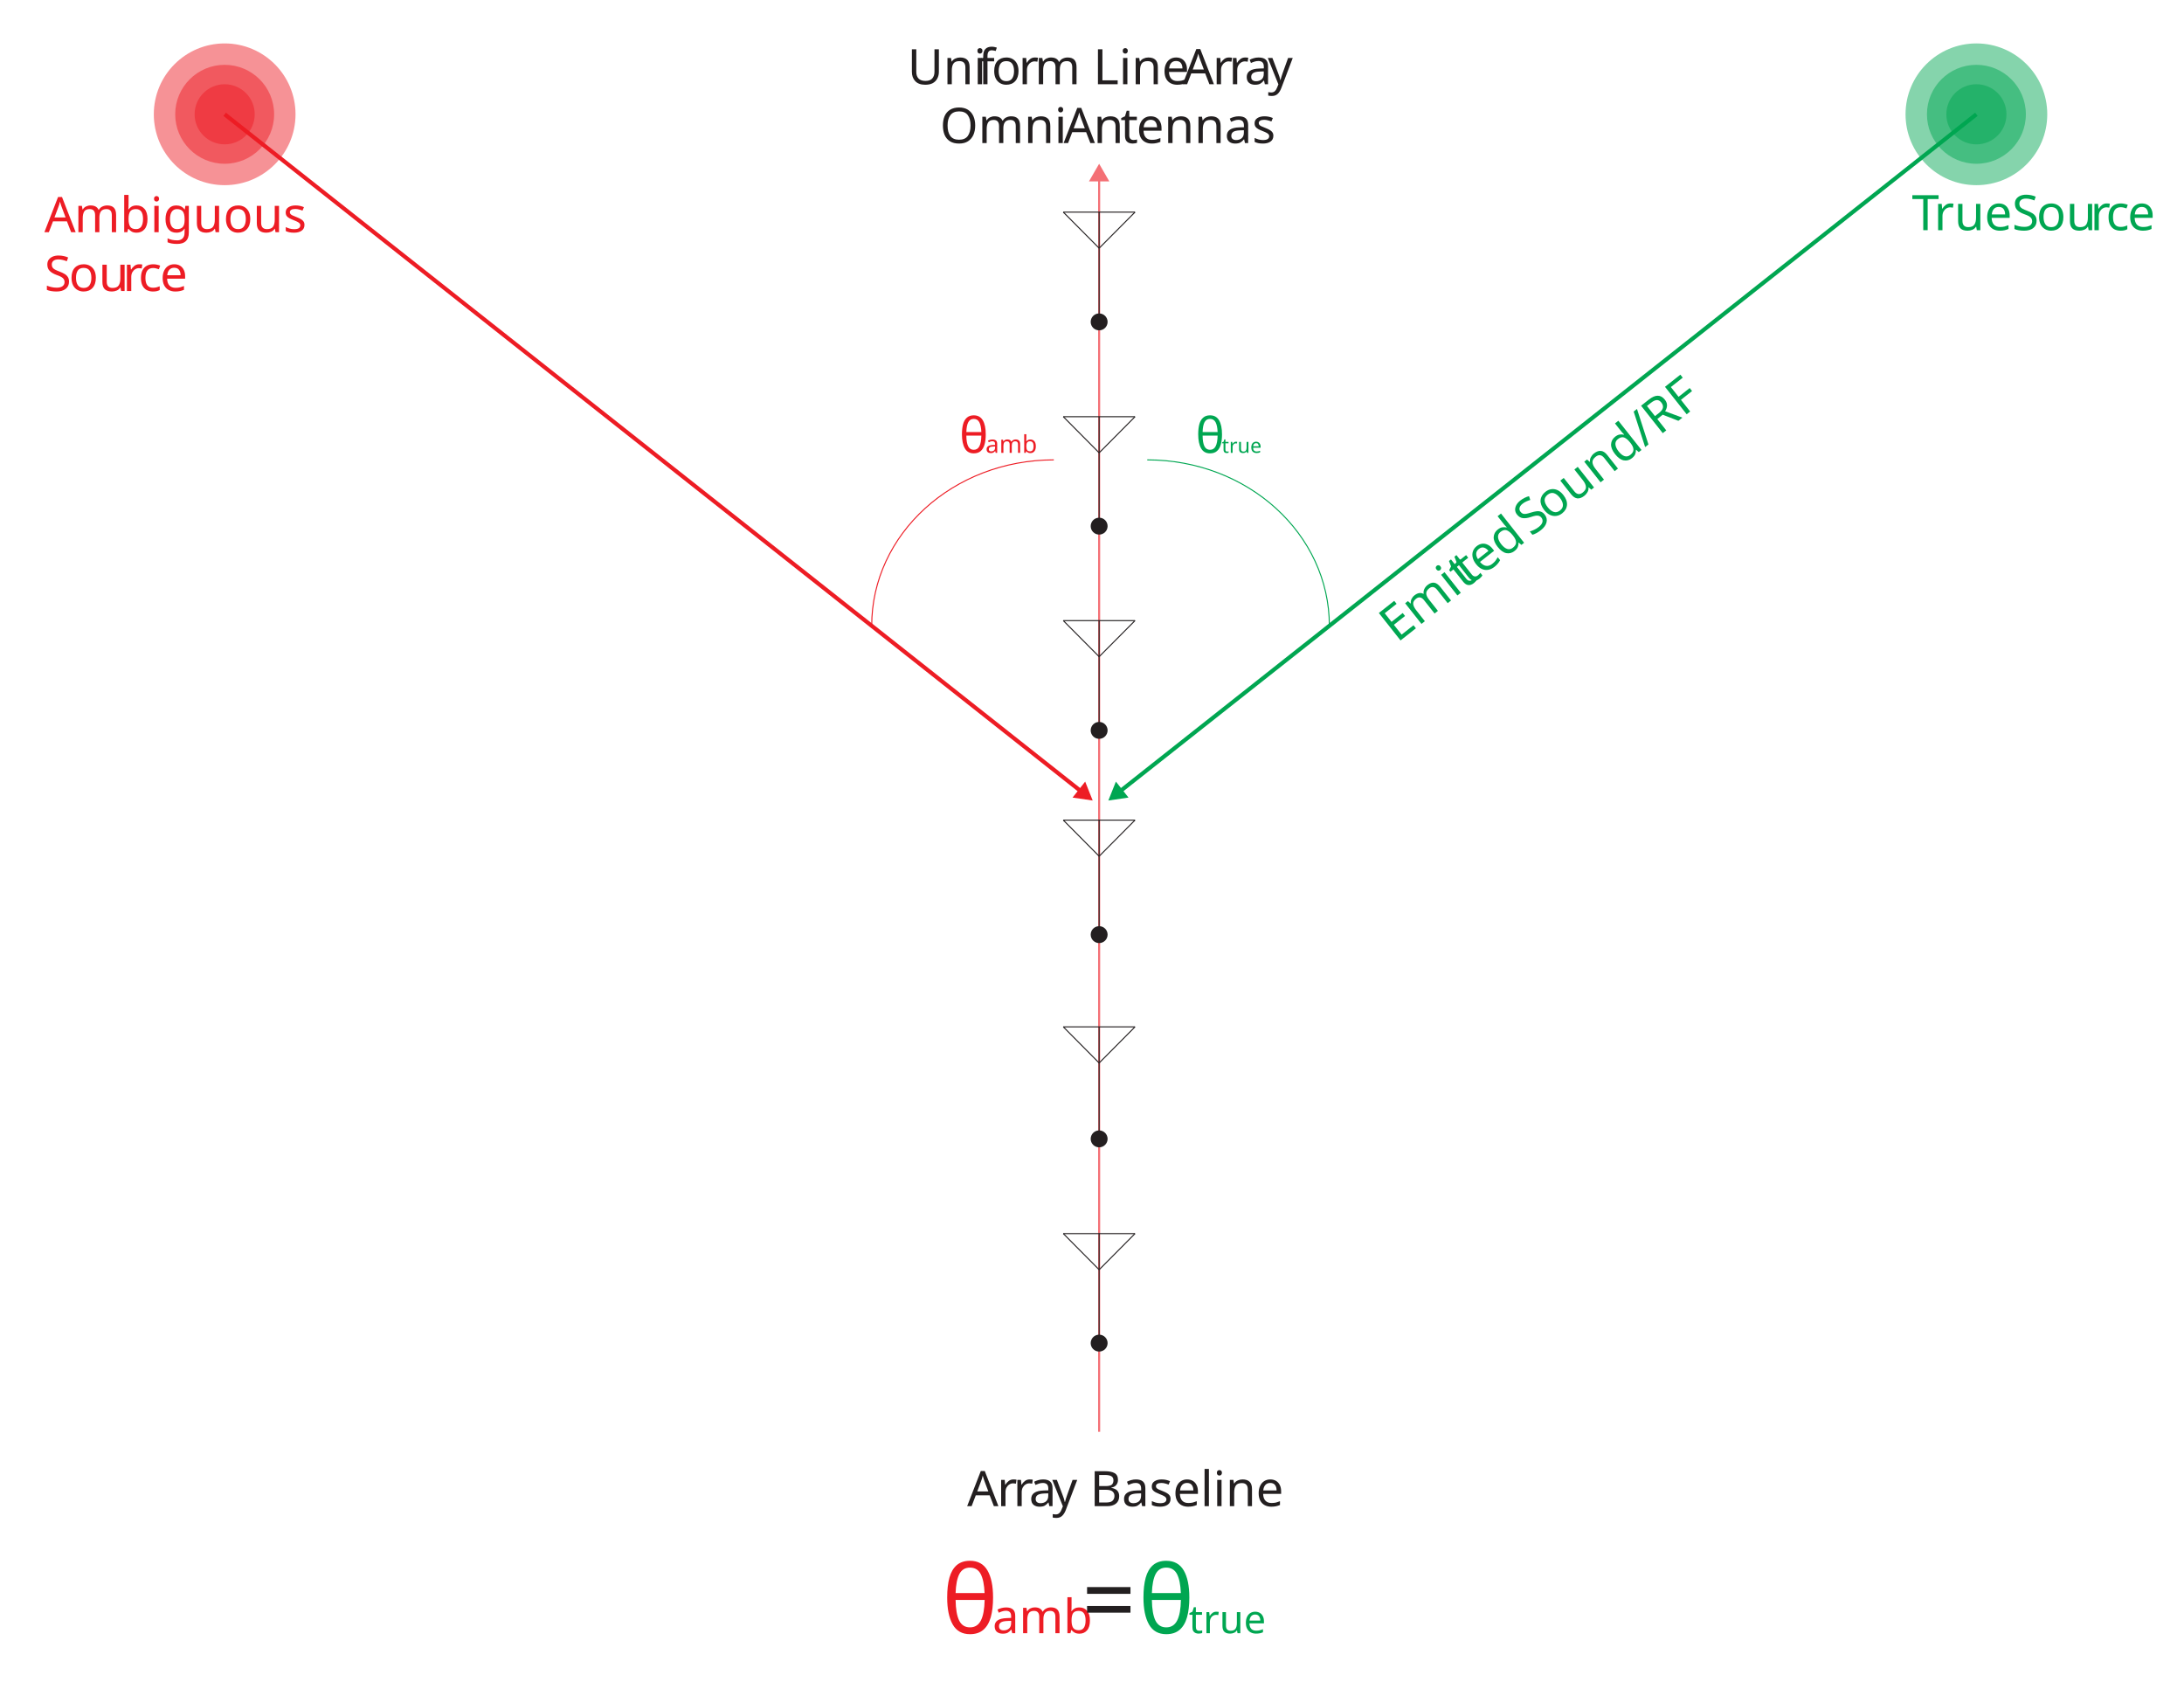
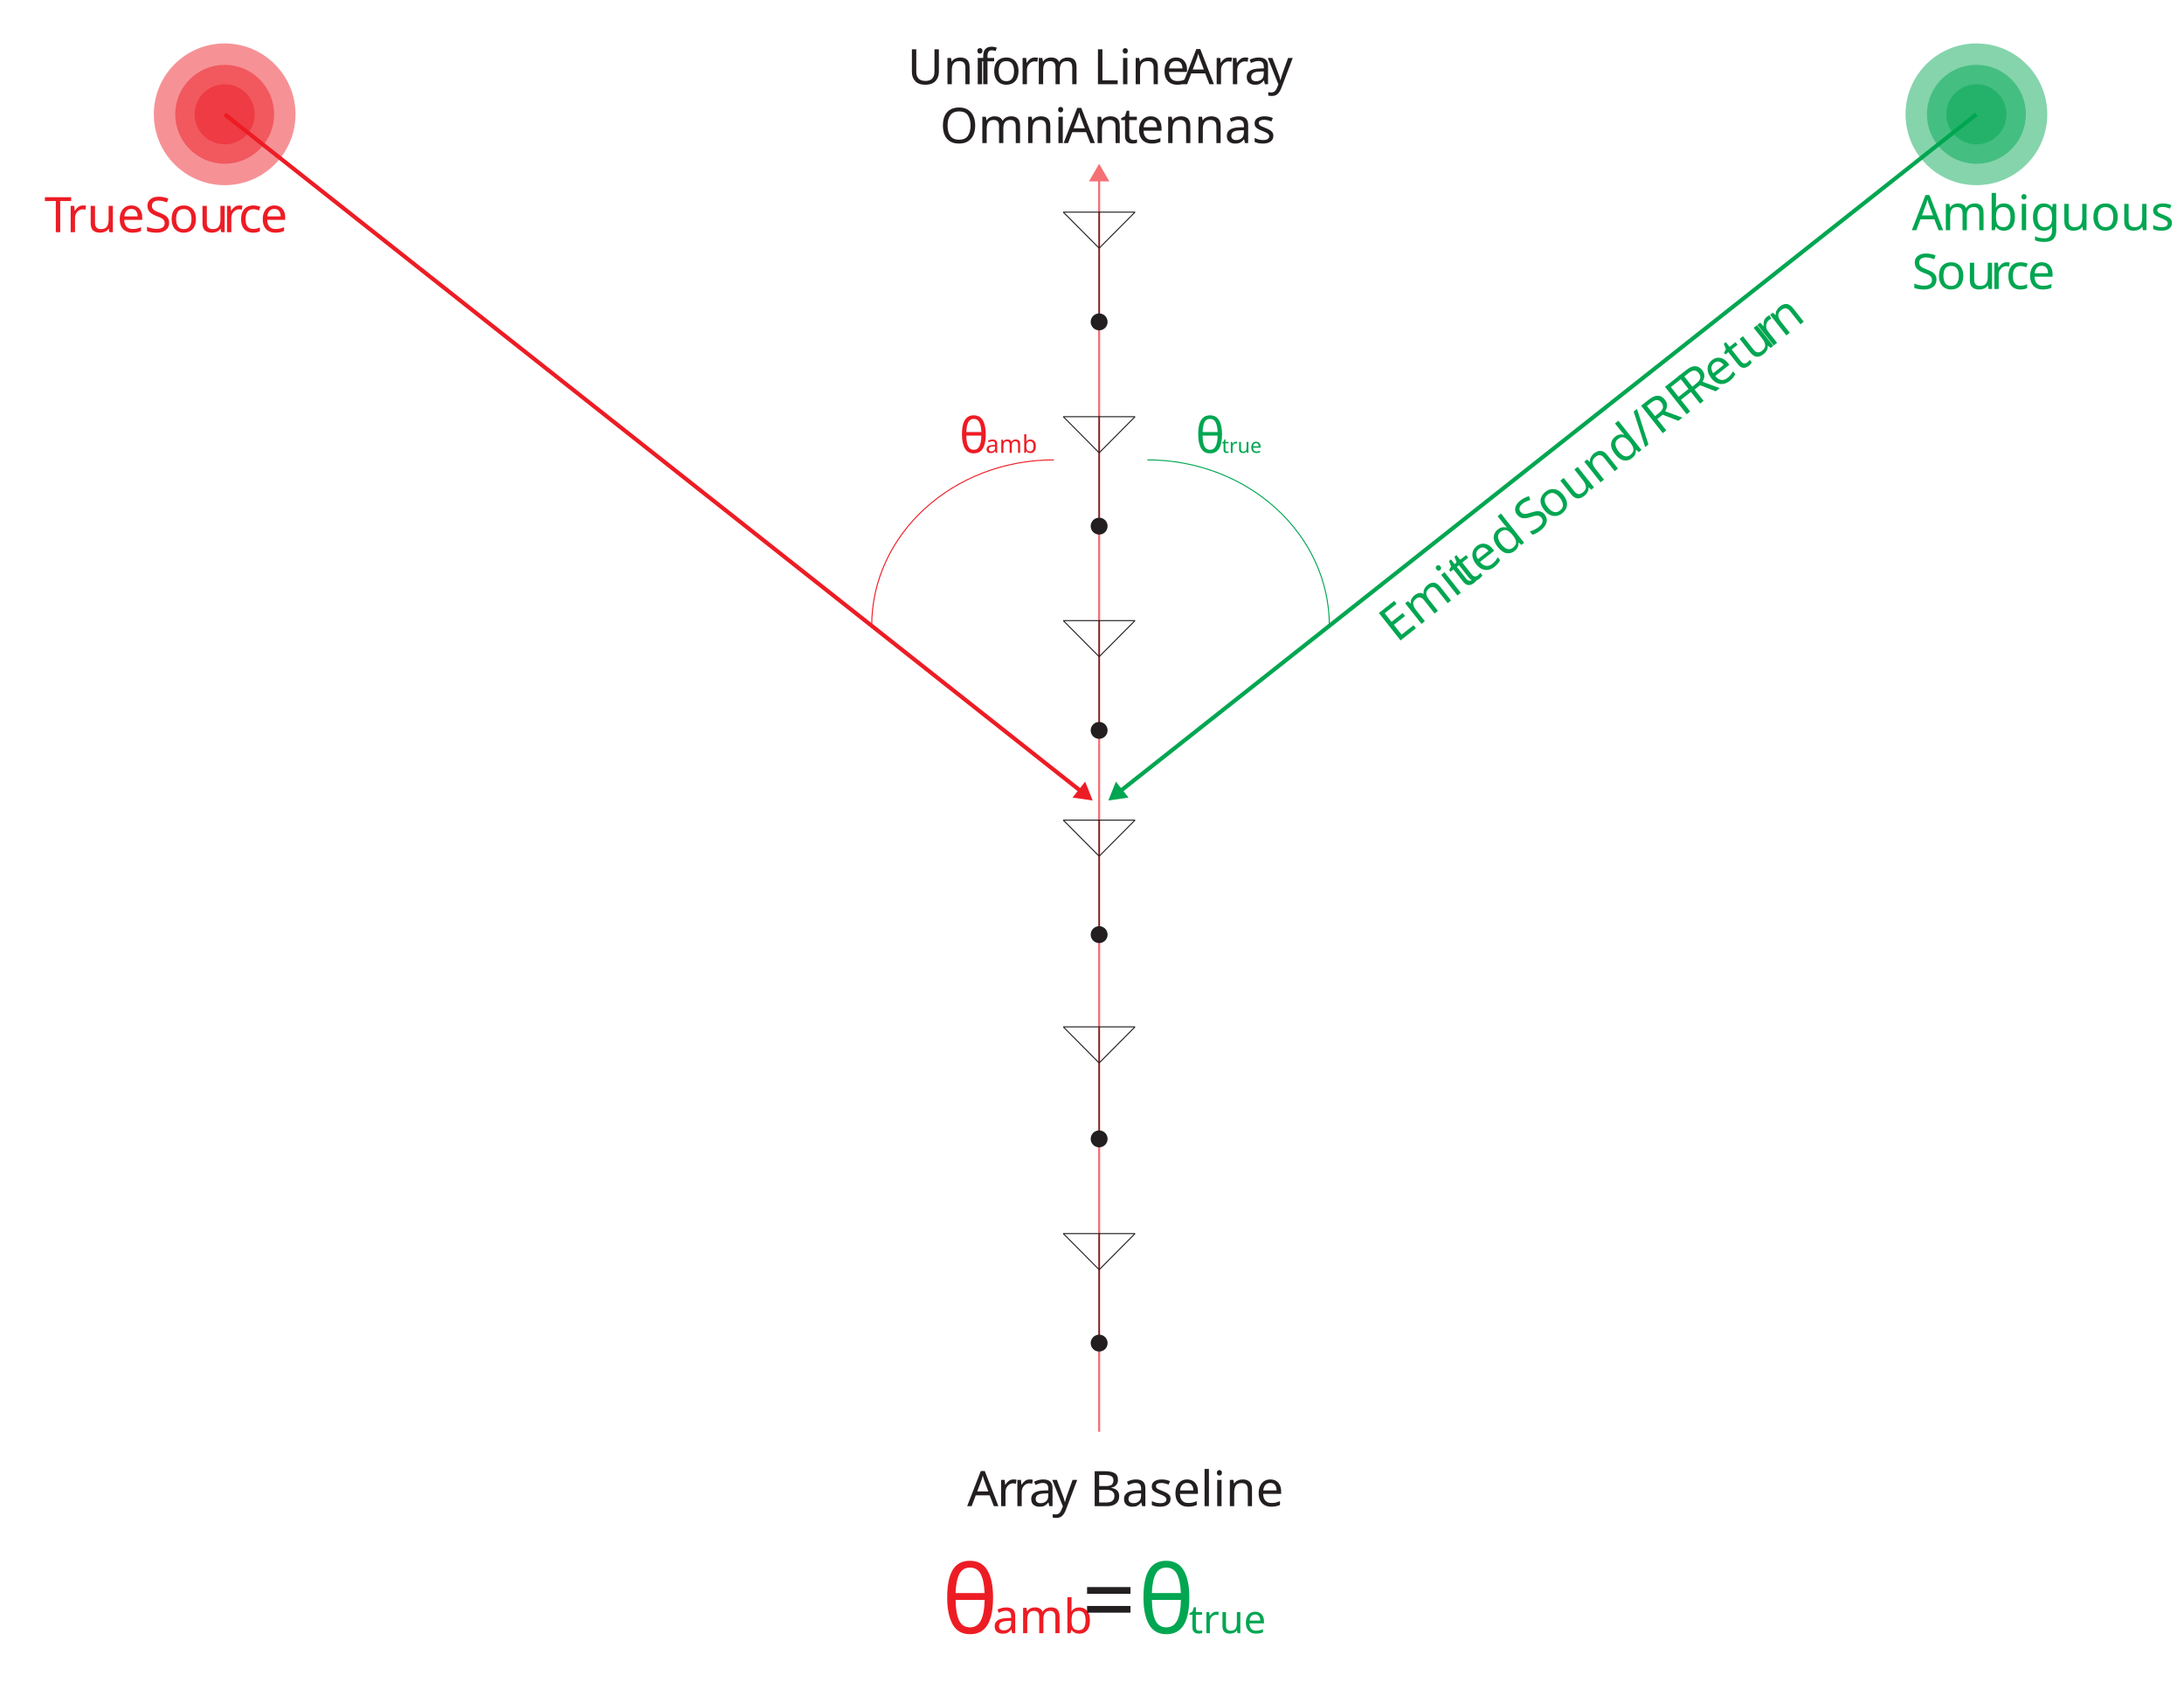
<svg xmlns="http://www.w3.org/2000/svg" id="Layer_1" data-name="Layer 1" viewBox="0 0 534.76 414.98">
  <defs>
    <style>
      .cls-1, .cls-2, .cls-3, .cls-4, .cls-5, .cls-6 {
        font-family: MyriadPro-Regular, 'Myriad Pro';
      }

      .cls-1, .cls-3, .cls-5, .cls-7 {
        font-size: 12px;
      }

      .cls-1, .cls-4, .cls-8, .cls-9, .cls-10, .cls-11 {
        fill: #00a651;
      }

      .cls-2, .cls-12, .cls-13, .cls-3, .cls-14, .cls-15 {
        fill: #ed1c24;
      }

      .cls-16, .cls-17, .cls-18, .cls-19, .cls-20, .cls-21 {
        fill: none;
        stroke-miterlimit: 10;
      }

      .cls-16, .cls-19 {
        stroke: #00a651;
      }

      .cls-12, .cls-13, .cls-8, .cls-9, .cls-22 {
        stroke-width: 0px;
      }

      .cls-12, .cls-8 {
        opacity: .48;
      }

      .cls-23 {
        letter-spacing: -.05em;
      }

      .cls-17 {
        stroke: #231f20;
      }

      .cls-17, .cls-18, .cls-19 {
        stroke-width: .25px;
      }

      .cls-24 {
        letter-spacing: 0em;
      }

      .cls-5, .cls-25, .cls-22 {
        fill: #231f20;
      }

      .cls-18, .cls-20, .cls-21 {
        stroke: #ed1c24;
      }

      .cls-26 {
        opacity: .63;
      }

      .cls-27 {
        letter-spacing: 0em;
      }

      .cls-28 {
        letter-spacing: 0em;
      }

      .cls-29 {
        letter-spacing: 0em;
      }

      .cls-30 {
        letter-spacing: -.01em;
      }

      .cls-25, .cls-14, .cls-10 {
        font-size: 23.19px;
      }

      .cls-31 {
        letter-spacing: 0em;
      }

      .cls-32 {
        letter-spacing: 0em;
      }

      .cls-21 {
        stroke-width: .5px;
      }

      .cls-33 {
        letter-spacing: 0em;
      }

      .cls-15 {
        font-size: 11.6px;
      }

      .cls-34 {
        letter-spacing: 0em;
      }

      .cls-35 {
        font-size: 6px;
      }

      .cls-36 {
        letter-spacing: 0em;
      }

      .cls-37 {
        letter-spacing: 0em;
      }

      .cls-38 {
        letter-spacing: 0em;
      }

      .cls-39 {
        letter-spacing: 0em;
      }

      .cls-40 {
        letter-spacing: 0em;
      }

      .cls-41 {
        font-size: 5px;
        letter-spacing: 0em;
      }

      .cls-11 {
        font-size: 9.66px;
      }
    </style>
  </defs>
  <g class="cls-26">
    <g>
      <line class="cls-21" x1="269.13" y1="43.68" x2="269.13" y2="350.51" />
      <polygon class="cls-13" points="266.63 44.41 269.13 40.09 271.62 44.41 266.63 44.41" />
    </g>
  </g>
  <circle class="cls-22" cx="269.13" cy="78.8" r="2.07" />
  <circle class="cls-22" cx="269.13" cy="128.8" r="2.07" />
  <circle class="cls-22" cx="269.13" cy="178.8" r="2.07" />
  <circle class="cls-22" cx="269.13" cy="228.8" r="2.07" />
  <circle class="cls-22" cx="269.13" cy="278.8" r="2.07" />
  <circle class="cls-22" cx="269.13" cy="328.8" r="2.07" />
  <text class="cls-5" transform="translate(236.81 368.72)">
    <tspan class="cls-40" x="0" y="0">A</tspan>
    <tspan class="cls-33" x="7.31" y="0">r</tspan>
    <tspan class="cls-29" x="11.28" y="0">r</tspan>
    <tspan class="cls-36" x="15.14" y="0">a</tspan>
    <tspan x="20.83" y="0">y Baseline</tspan>
  </text>
  <circle class="cls-8" cx="483.93" cy="27.98" r="7.36" />
  <circle class="cls-8" cx="483.93" cy="27.98" r="12.11" />
  <circle class="cls-8" cx="483.93" cy="27.98" r="17.35" />
  <g>
    <line class="cls-16" x1="483.93" y1="27.98" x2="274.2" y2="193.75" />
    <polygon class="cls-9" points="273.23 191.34 271.38 195.97 276.32 195.25 273.23 191.34" />
  </g>
  <text class="cls-1" transform="translate(342.02 157.5) rotate(-38.32)">
    <tspan x="0" y="0">Emit</tspan>
    <tspan class="cls-24" x="22.69" y="0">t</tspan>
    <tspan x="26.59" y="0">ed </tspan>
    <tspan class="cls-39" x="41.92" y="0">S</tspan>
-     <tspan x="47.9" y="0">ound/RF</tspan>
+     <tspan x="47.9" y="0">ound/RF </tspan>
+     <tspan class="cls-38" x="93.49" y="0">R</tspan>
+     <tspan x="100" y="0">etu</tspan>
+     <tspan class="cls-38" x="116.59" y="0">r</tspan>
+     <tspan x="120.56" y="0">n</tspan>
  </text>
  <g>
    <line class="cls-17" x1="269.13" y1="78.8" x2="269.13" y2="51.93" />
    <line class="cls-17" x1="260.35" y1="51.93" x2="277.91" y2="51.93" />
    <line class="cls-17" x1="269.13" y1="60.76" x2="277.91" y2="51.93" />
    <line class="cls-17" x1="260.35" y1="51.93" x2="269.13" y2="60.76" />
  </g>
  <g>
    <line class="cls-17" x1="269.13" y1="128.88" x2="269.13" y2="102.01" />
    <line class="cls-17" x1="260.35" y1="102.01" x2="277.91" y2="102.01" />
    <line class="cls-17" x1="269.13" y1="110.85" x2="277.91" y2="102.01" />
    <line class="cls-17" x1="260.35" y1="102.01" x2="269.13" y2="110.85" />
  </g>
  <g>
    <line class="cls-17" x1="269.13" y1="178.8" x2="269.13" y2="151.93" />
    <line class="cls-17" x1="260.35" y1="151.93" x2="277.91" y2="151.93" />
    <line class="cls-17" x1="269.13" y1="160.76" x2="277.91" y2="151.93" />
    <line class="cls-17" x1="260.35" y1="151.93" x2="269.13" y2="160.76" />
  </g>
  <g>
    <line class="cls-17" x1="269.13" y1="227.64" x2="269.13" y2="200.77" />
    <line class="cls-17" x1="260.35" y1="200.77" x2="277.91" y2="200.77" />
    <line class="cls-17" x1="269.13" y1="209.61" x2="277.91" y2="200.77" />
    <line class="cls-17" x1="260.35" y1="200.77" x2="269.13" y2="209.61" />
  </g>
  <g>
    <line class="cls-17" x1="269.13" y1="278.25" x2="269.13" y2="251.38" />
    <line class="cls-17" x1="260.35" y1="251.38" x2="277.91" y2="251.38" />
    <line class="cls-17" x1="269.13" y1="260.22" x2="277.91" y2="251.38" />
    <line class="cls-17" x1="260.35" y1="251.38" x2="269.13" y2="260.22" />
  </g>
  <g>
    <line class="cls-17" x1="269.13" y1="328.86" x2="269.13" y2="301.99" />
    <line class="cls-17" x1="260.35" y1="301.99" x2="277.91" y2="301.99" />
    <line class="cls-17" x1="269.13" y1="310.83" x2="277.91" y2="301.99" />
    <line class="cls-17" x1="260.35" y1="301.99" x2="269.13" y2="310.83" />
  </g>
  <text class="cls-5" transform="translate(222.2 20.62)">
    <tspan x="0" y="0">Uni</tspan>
    <tspan class="cls-30" x="17.23" y="0">f</tspan>
    <tspan class="cls-28" x="20.58" y="0">o</tspan>
    <tspan class="cls-38" x="27.17" y="0">r</tspan>
    <tspan x="31.14" y="0">m Line </tspan>
    <tspan class="cls-40" x="67.38" y="0">A</tspan>
    <tspan class="cls-33" x="74.69" y="0">r</tspan>
    <tspan class="cls-29" x="78.66" y="0">r</tspan>
    <tspan class="cls-36" x="82.52" y="0">a</tspan>
    <tspan x="88.21" y="0">y</tspan>
    <tspan x="7.94" y="14.4">Omni </tspan>
    <tspan class="cls-31" x="38.23" y="14.4">A</tspan>
    <tspan class="cls-27" x="45.54" y="14.4">n</tspan>
    <tspan class="cls-24" x="52.15" y="14.4">t</tspan>
    <tspan x="56.05" y="14.4">ennas</tspan>
  </text>
  <path class="cls-19" d="m325.5,153.2c0-22.45-19.94-40.62-44.59-40.62" />
  <circle class="cls-12" cx="55.01" cy="27.98" r="7.36" />
  <circle class="cls-12" cx="55.01" cy="27.98" r="12.11" />
  <circle class="cls-12" cx="55.01" cy="27.98" r="17.35" />
  <g>
    <line class="cls-20" x1="55.01" y1="27.98" x2="264.74" y2="193.75" />
    <polygon class="cls-13" points="262.62 195.25 267.55 195.97 265.71 191.34 262.62 195.25" />
  </g>
  <path class="cls-18" d="m213.44,153.2c0-22.45,19.94-40.62,44.59-40.62" />
  <text class="cls-4" transform="translate(292.73 110.86)">
    <tspan class="cls-7" x="0" y="0">θ</tspan>
    <tspan class="cls-41" x="6.41" y="0">true</tspan>
  </text>
  <text class="cls-1" transform="translate(468.12 56.35)">
+     <tspan class="cls-31" x="0" y="0">A</tspan>
+     <tspan class="cls-32" x="7.31" y="0">mbiguous</tspan>
+     <tspan class="cls-39" x="0" y="14.4">S</tspan>
+     <tspan x="5.99" y="14.4">ou</tspan>
+     <tspan class="cls-34" x="19.19" y="14.4">r</tspan>
+     <tspan class="cls-37" x="22.99" y="14.4">c</tspan>
+     <tspan x="28.3" y="14.4">e</tspan>
+   </text>
+   <text class="cls-3" transform="translate(10.87 56.84)">
    <tspan class="cls-23" x="0" y="0">T</tspan>
    <tspan x="5.42" y="0">rue </tspan>
    <tspan class="cls-39" x="24.52" y="0">S</tspan>
    <tspan x="30.5" y="0">ou</tspan>
    <tspan class="cls-34" x="43.7" y="0">r</tspan>
    <tspan class="cls-37" x="47.51" y="0">c</tspan>
    <tspan x="52.81" y="0">e</tspan>
  </text>
-   <text class="cls-3" transform="translate(10.87 56.84)">
-     <tspan class="cls-31" x="0" y="0">A</tspan>
-     <tspan class="cls-32" x="7.31" y="0">mbiguous</tspan>
-     <tspan class="cls-39" x="0" y="14.4">S</tspan>
-     <tspan x="5.99" y="14.4">ou</tspan>
-     <tspan class="cls-34" x="19.19" y="14.4">r</tspan>
-     <tspan class="cls-37" x="22.99" y="14.4">c</tspan>
-     <tspan x="28.3" y="14.4">e</tspan>
-   </text>
  <text class="cls-2" transform="translate(234.88 110.86)">
    <tspan class="cls-7" x="0" y="0">θ</tspan>
    <tspan class="cls-35" x="6.41" y="0">amb</tspan>
  </text>
  <text class="cls-6" transform="translate(230.64 399.82)">
    <tspan class="cls-14" x="0" y="0">θ</tspan>
    <tspan class="cls-15" x="12.38" y="0">amb</tspan>
    <tspan class="cls-25" x="34.24" y="0">=</tspan>
    <tspan class="cls-10" x="48.06" y="0">θ</tspan>
    <tspan class="cls-11" x="60.44" y="0">true</tspan>
  </text>
</svg>
